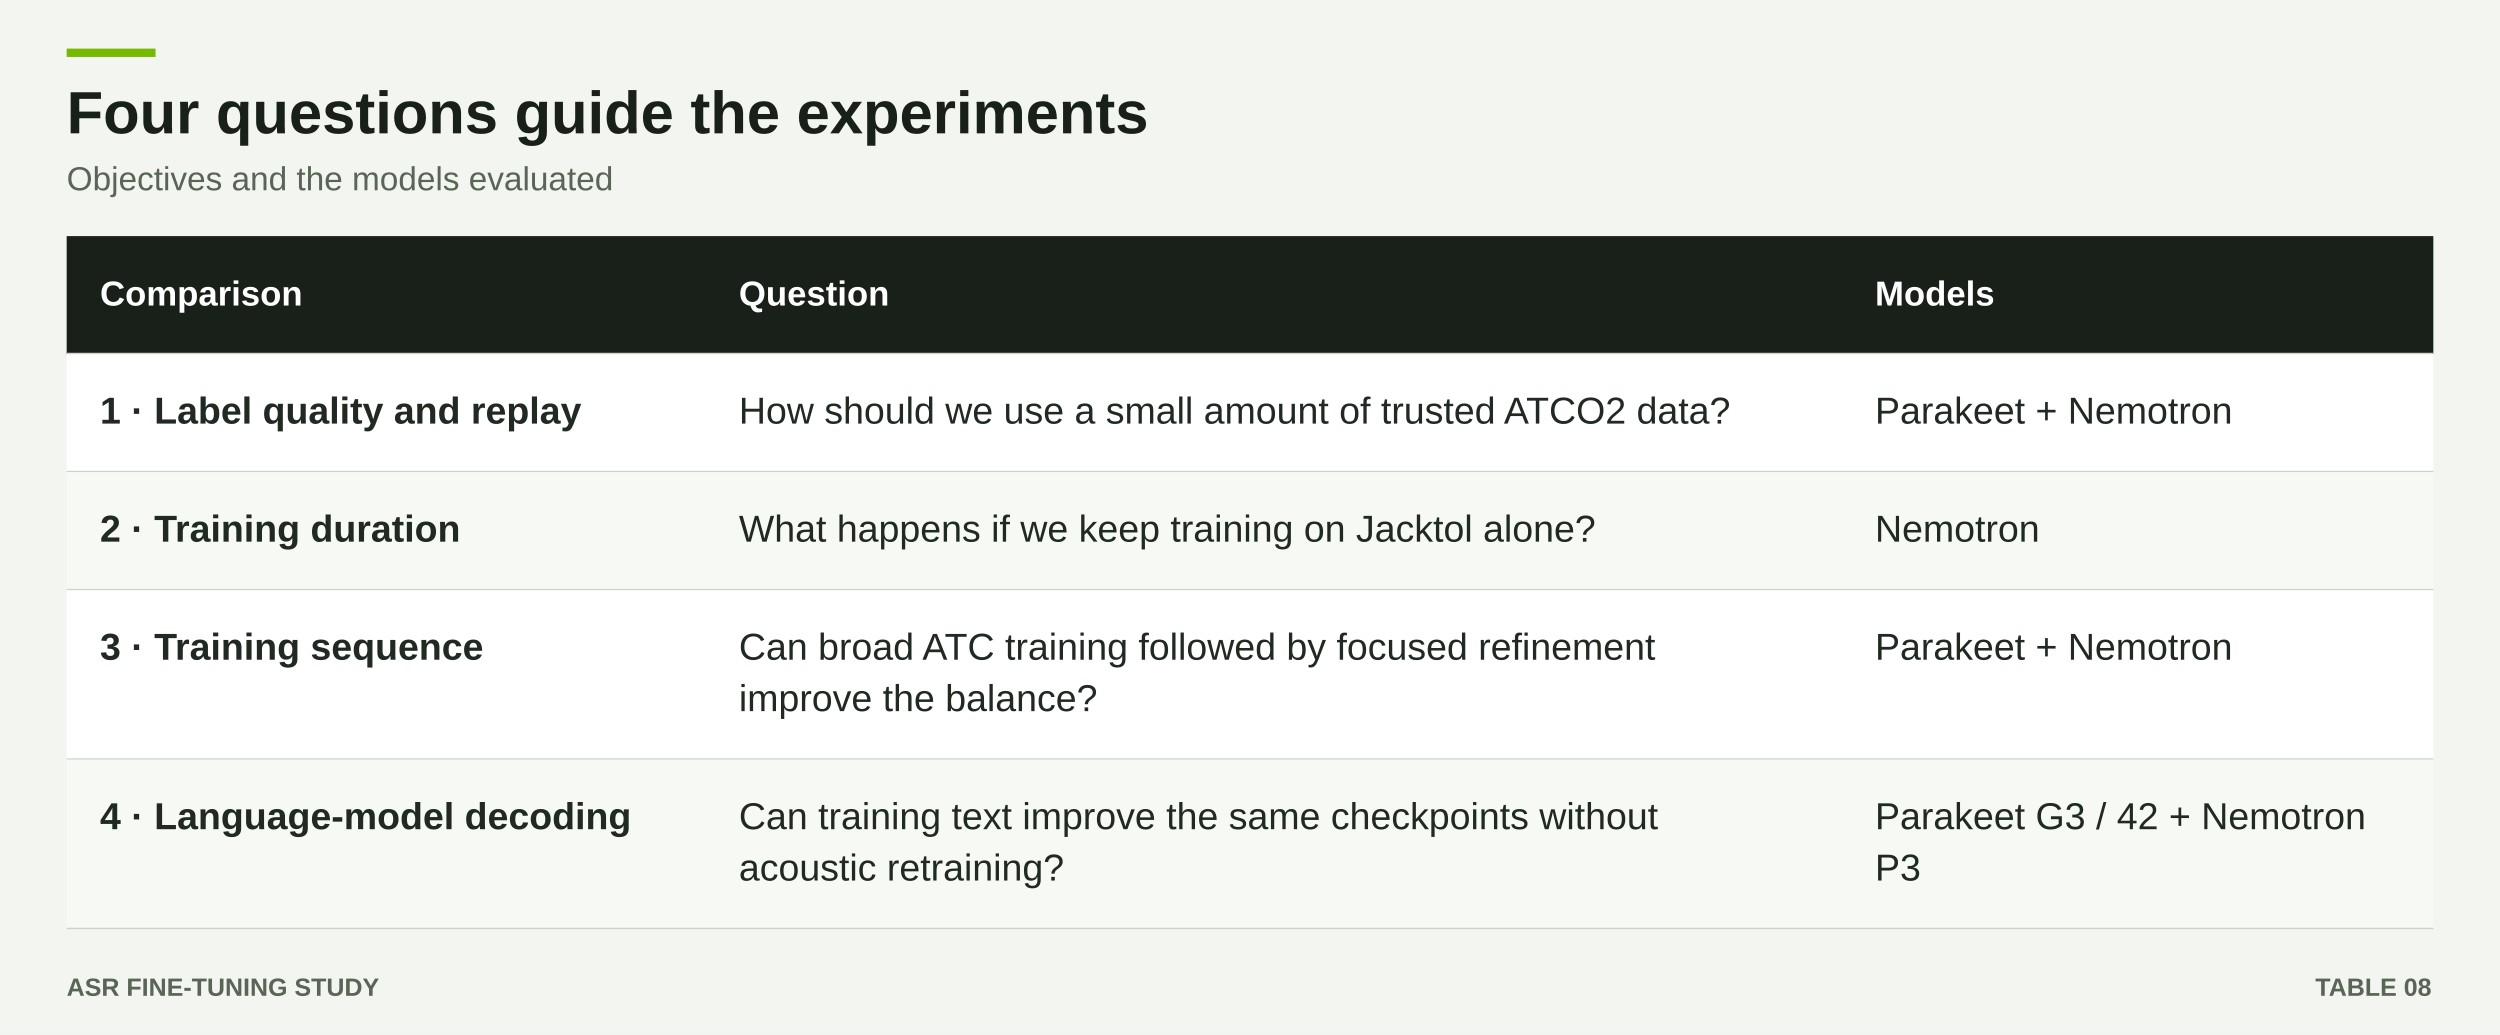
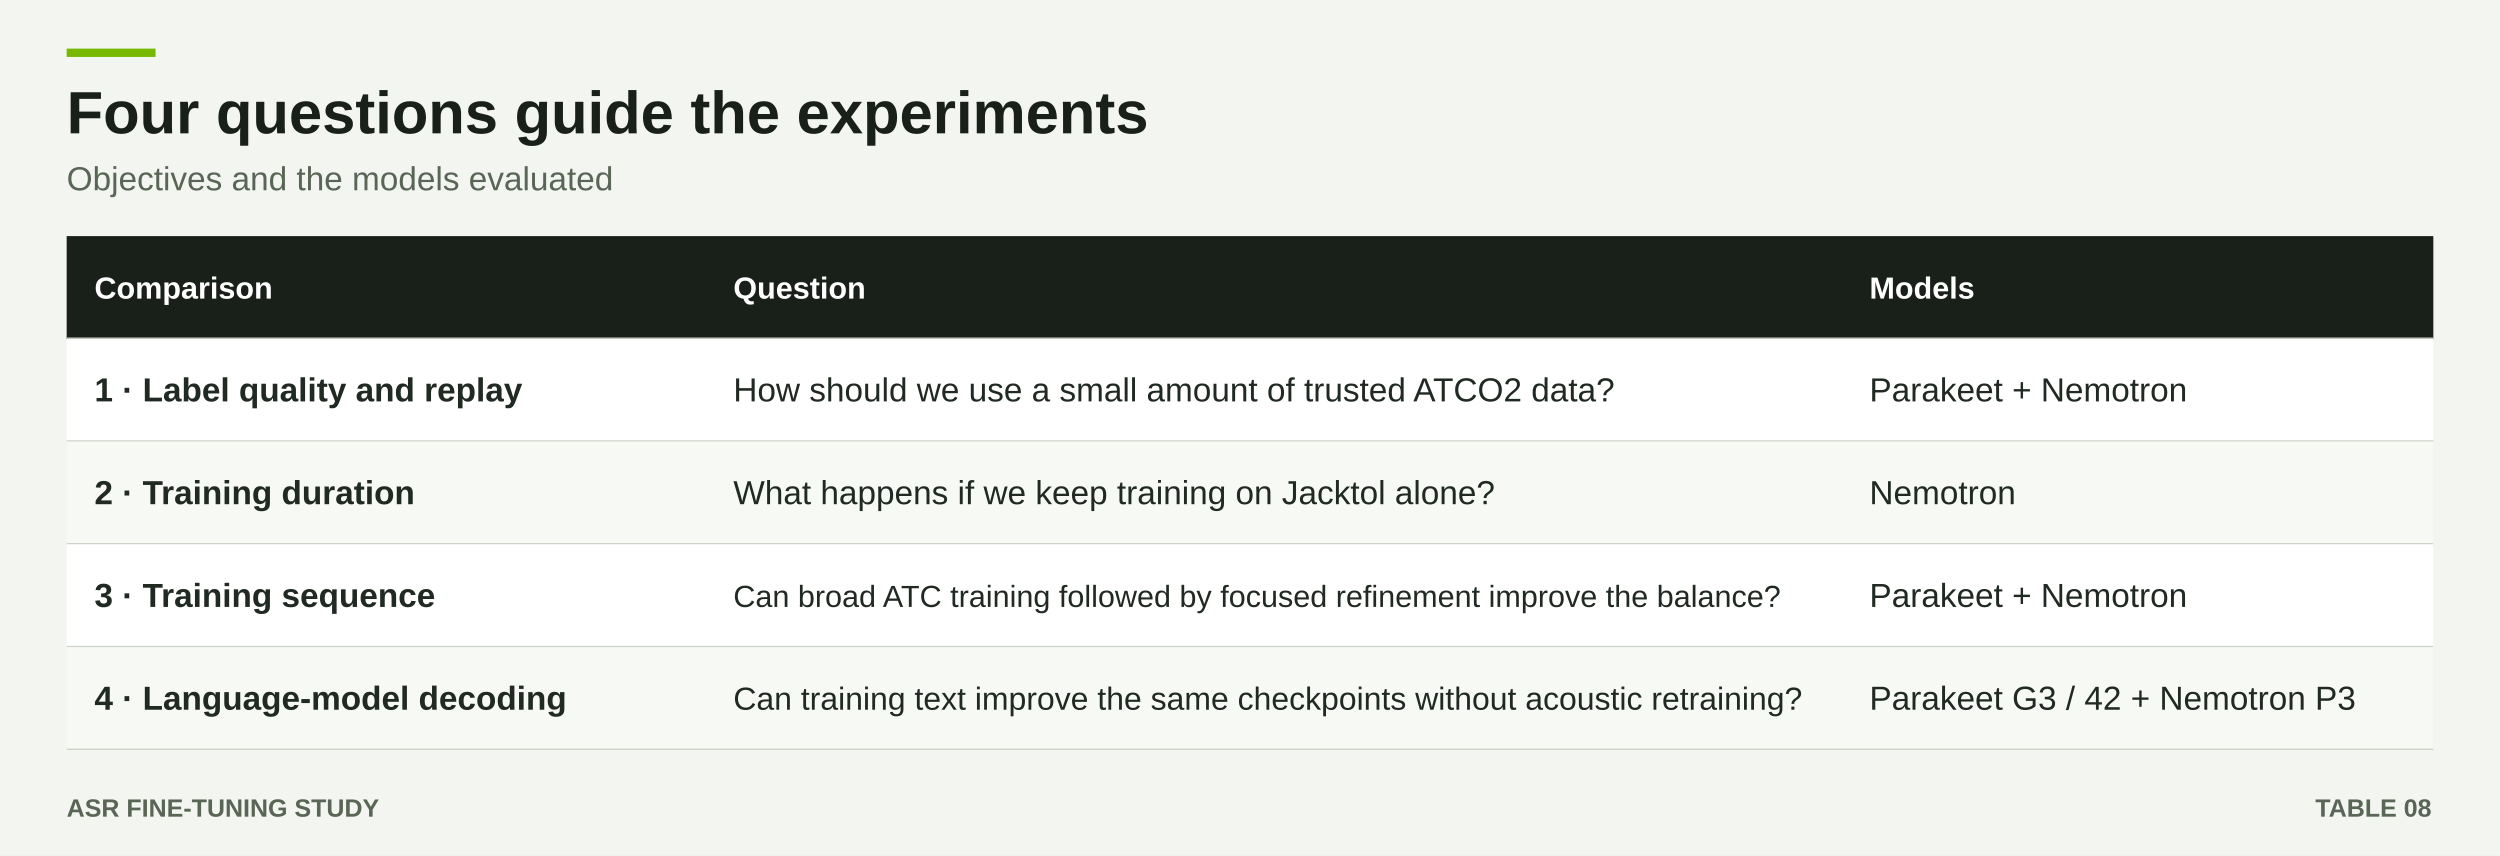
- <svg xmlns="http://www.w3.org/2000/svg" width="1800" height="745" viewBox="0 0 1800 745" role="img" aria-labelledby="title">
+ <svg xmlns="http://www.w3.org/2000/svg" width="1800" height="616" viewBox="0 0 1800 616" role="img" aria-labelledby="title">
  <g font-family="Arial, Helvetica, sans-serif">
-     <rect x="0" y="0" width="1800" height="745" fill="#F3F5F1" />
+     <rect x="0" y="0" width="1800" height="616" fill="#F3F5F1" />
    <rect x="48" y="35" width="64" height="6" fill="#76B900" />
    <text x="48.00" y="96" font-size="43" font-weight="700" fill="#182019">Four questions guide the experiments</text>
    <text x="48.00" y="137" font-size="24" font-weight="400" fill="#596555">Objectives and the models evaluated</text>
-     <rect x="48" y="170" width="1704" height="85" fill="#182019" />
-     <text x="72.00" y="220" font-size="25" font-weight="700" fill="#FFFFFF">Comparison</text>
-     <text x="532.00" y="220" font-size="25" font-weight="700" fill="#FFFFFF">Question</text>
-     <text x="1350.00" y="220" font-size="25" font-weight="700" fill="#FFFFFF">Models</text>
-     <rect x="48" y="254" width="1704" height="1" fill="#CBD3C6" />
-     <rect x="48" y="255" width="1704" height="85" fill="#FFFFFF" />
-     <text x="72.00" y="305" font-size="27" font-weight="700" fill="#202A22">1 · Label quality and replay</text>
-     <text x="532.00" y="305" font-size="27" font-weight="400" fill="#202A22">How should we use a small amount of trusted ATCO2 data?</text>
-     <text x="1350.00" y="305" font-size="27" font-weight="400" fill="#202A22">Parakeet + Nemotron</text>
-     <rect x="48" y="339" width="1704" height="1" fill="#CBD3C6" />
-     <rect x="48" y="340" width="1704" height="85" fill="#F7F9F5" />
-     <text x="72.00" y="390" font-size="27" font-weight="700" fill="#202A22">2 · Training duration</text>
-     <text x="532.00" y="390" font-size="27" font-weight="400" fill="#202A22">What happens if we keep training on Jacktol alone?</text>
-     <text x="1350.00" y="390" font-size="27" font-weight="400" fill="#202A22">Nemotron</text>
-     <rect x="48" y="424" width="1704" height="1" fill="#CBD3C6" />
-     <rect x="48" y="425" width="1704" height="122" fill="#FFFFFF" />
-     <text x="72.00" y="475" font-size="27" font-weight="700" fill="#202A22">3 · Training sequence</text>
-     <text x="532.00" y="475" font-size="27" font-weight="400" fill="#202A22">Can broad ATC training followed by focused refinement</text>
-     <text x="532.00" y="512" font-size="27" font-weight="400" fill="#202A22">improve the balance?</text>
-     <text x="1350.00" y="475" font-size="27" font-weight="400" fill="#202A22">Parakeet + Nemotron</text>
-     <rect x="48" y="546" width="1704" height="1" fill="#CBD3C6" />
-     <rect x="48" y="547" width="1704" height="122" fill="#F7F9F5" />
-     <text x="72.00" y="597" font-size="27" font-weight="700" fill="#202A22">4 · Language-model decoding</text>
-     <text x="532.00" y="597" font-size="27" font-weight="400" fill="#202A22">Can training text improve the same checkpoints without</text>
-     <text x="532.00" y="634" font-size="27" font-weight="400" fill="#202A22">acoustic retraining?</text>
-     <text x="1350.00" y="597" font-size="27" font-weight="400" fill="#202A22">Parakeet G3 / 42 + Nemotron</text>
-     <text x="1350.00" y="634" font-size="27" font-weight="400" fill="#202A22">P3</text>
-     <rect x="48" y="668" width="1704" height="1" fill="#CBD3C6" />
-     <text x="48.00" y="717" font-size="18" font-weight="700" fill="#596555">ASR FINE-TUNING STUDY</text>
-     <text x="1667.02" y="717" font-size="18" font-weight="700" fill="#596555">TABLE 08</text>
+     <rect x="48" y="170" width="1704" height="74" fill="#182019" />
+     <text x="68.00" y="215.0" font-size="22" font-weight="700" fill="#FFFFFF">Comparison</text>
+     <text x="528.00" y="215.0" font-size="22" font-weight="700" fill="#FFFFFF">Question</text>
+     <text x="1346.00" y="215.0" font-size="22" font-weight="700" fill="#FFFFFF">Models</text>
+     <rect x="48" y="243" width="1704" height="1" fill="#CBD3C6" />
+     <rect x="48" y="244" width="1704" height="74" fill="#FFFFFF" />
+     <text x="68.00" y="289.0" font-size="24" font-weight="700" fill="#202A22">1 · Label quality and replay</text>
+     <text x="528.00" y="289.0" font-size="24" font-weight="400" fill="#202A22">How should we use a small amount of trusted ATCO2 data?</text>
+     <text x="1346.00" y="289.0" font-size="24" font-weight="400" fill="#202A22">Parakeet + Nemotron</text>
+     <rect x="48" y="317" width="1704" height="1" fill="#CBD3C6" />
+     <rect x="48" y="318" width="1704" height="74" fill="#F7F9F5" />
+     <text x="68.00" y="363.0" font-size="24" font-weight="700" fill="#202A22">2 · Training duration</text>
+     <text x="528.00" y="363.0" font-size="24" font-weight="400" fill="#202A22">What happens if we keep training on Jacktol alone?</text>
+     <text x="1346.00" y="363.0" font-size="24" font-weight="400" fill="#202A22">Nemotron</text>
+     <rect x="48" y="391" width="1704" height="1" fill="#CBD3C6" />
+     <rect x="48" y="392" width="1704" height="74" fill="#FFFFFF" />
+     <text x="68.00" y="437.0" font-size="24" font-weight="700" fill="#202A22">3 · Training sequence</text>
+     <text x="528.00" y="437.0" font-size="22" font-weight="400" fill="#202A22">Can broad ATC training followed by focused refinement improve the balance?</text>
+     <text x="1346.00" y="437.0" font-size="24" font-weight="400" fill="#202A22">Parakeet + Nemotron</text>
+     <rect x="48" y="465" width="1704" height="1" fill="#CBD3C6" />
+     <rect x="48" y="466" width="1704" height="74" fill="#F7F9F5" />
+     <text x="68.00" y="511.0" font-size="24" font-weight="700" fill="#202A22">4 · Language-model decoding</text>
+     <text x="528.00" y="511.0" font-size="23" font-weight="400" fill="#202A22">Can training text improve the same checkpoints without acoustic retraining?</text>
+     <text x="1346.00" y="511.0" font-size="24" font-weight="400" fill="#202A22">Parakeet G3 / 42 + Nemotron P3</text>
+     <rect x="48" y="539" width="1704" height="1" fill="#CBD3C6" />
+     <text x="48.00" y="588" font-size="18" font-weight="700" fill="#596555">ASR FINE-TUNING STUDY</text>
+     <text x="1667.02" y="588" font-size="18" font-weight="700" fill="#596555">TABLE 08</text>
  </g>
</svg>
